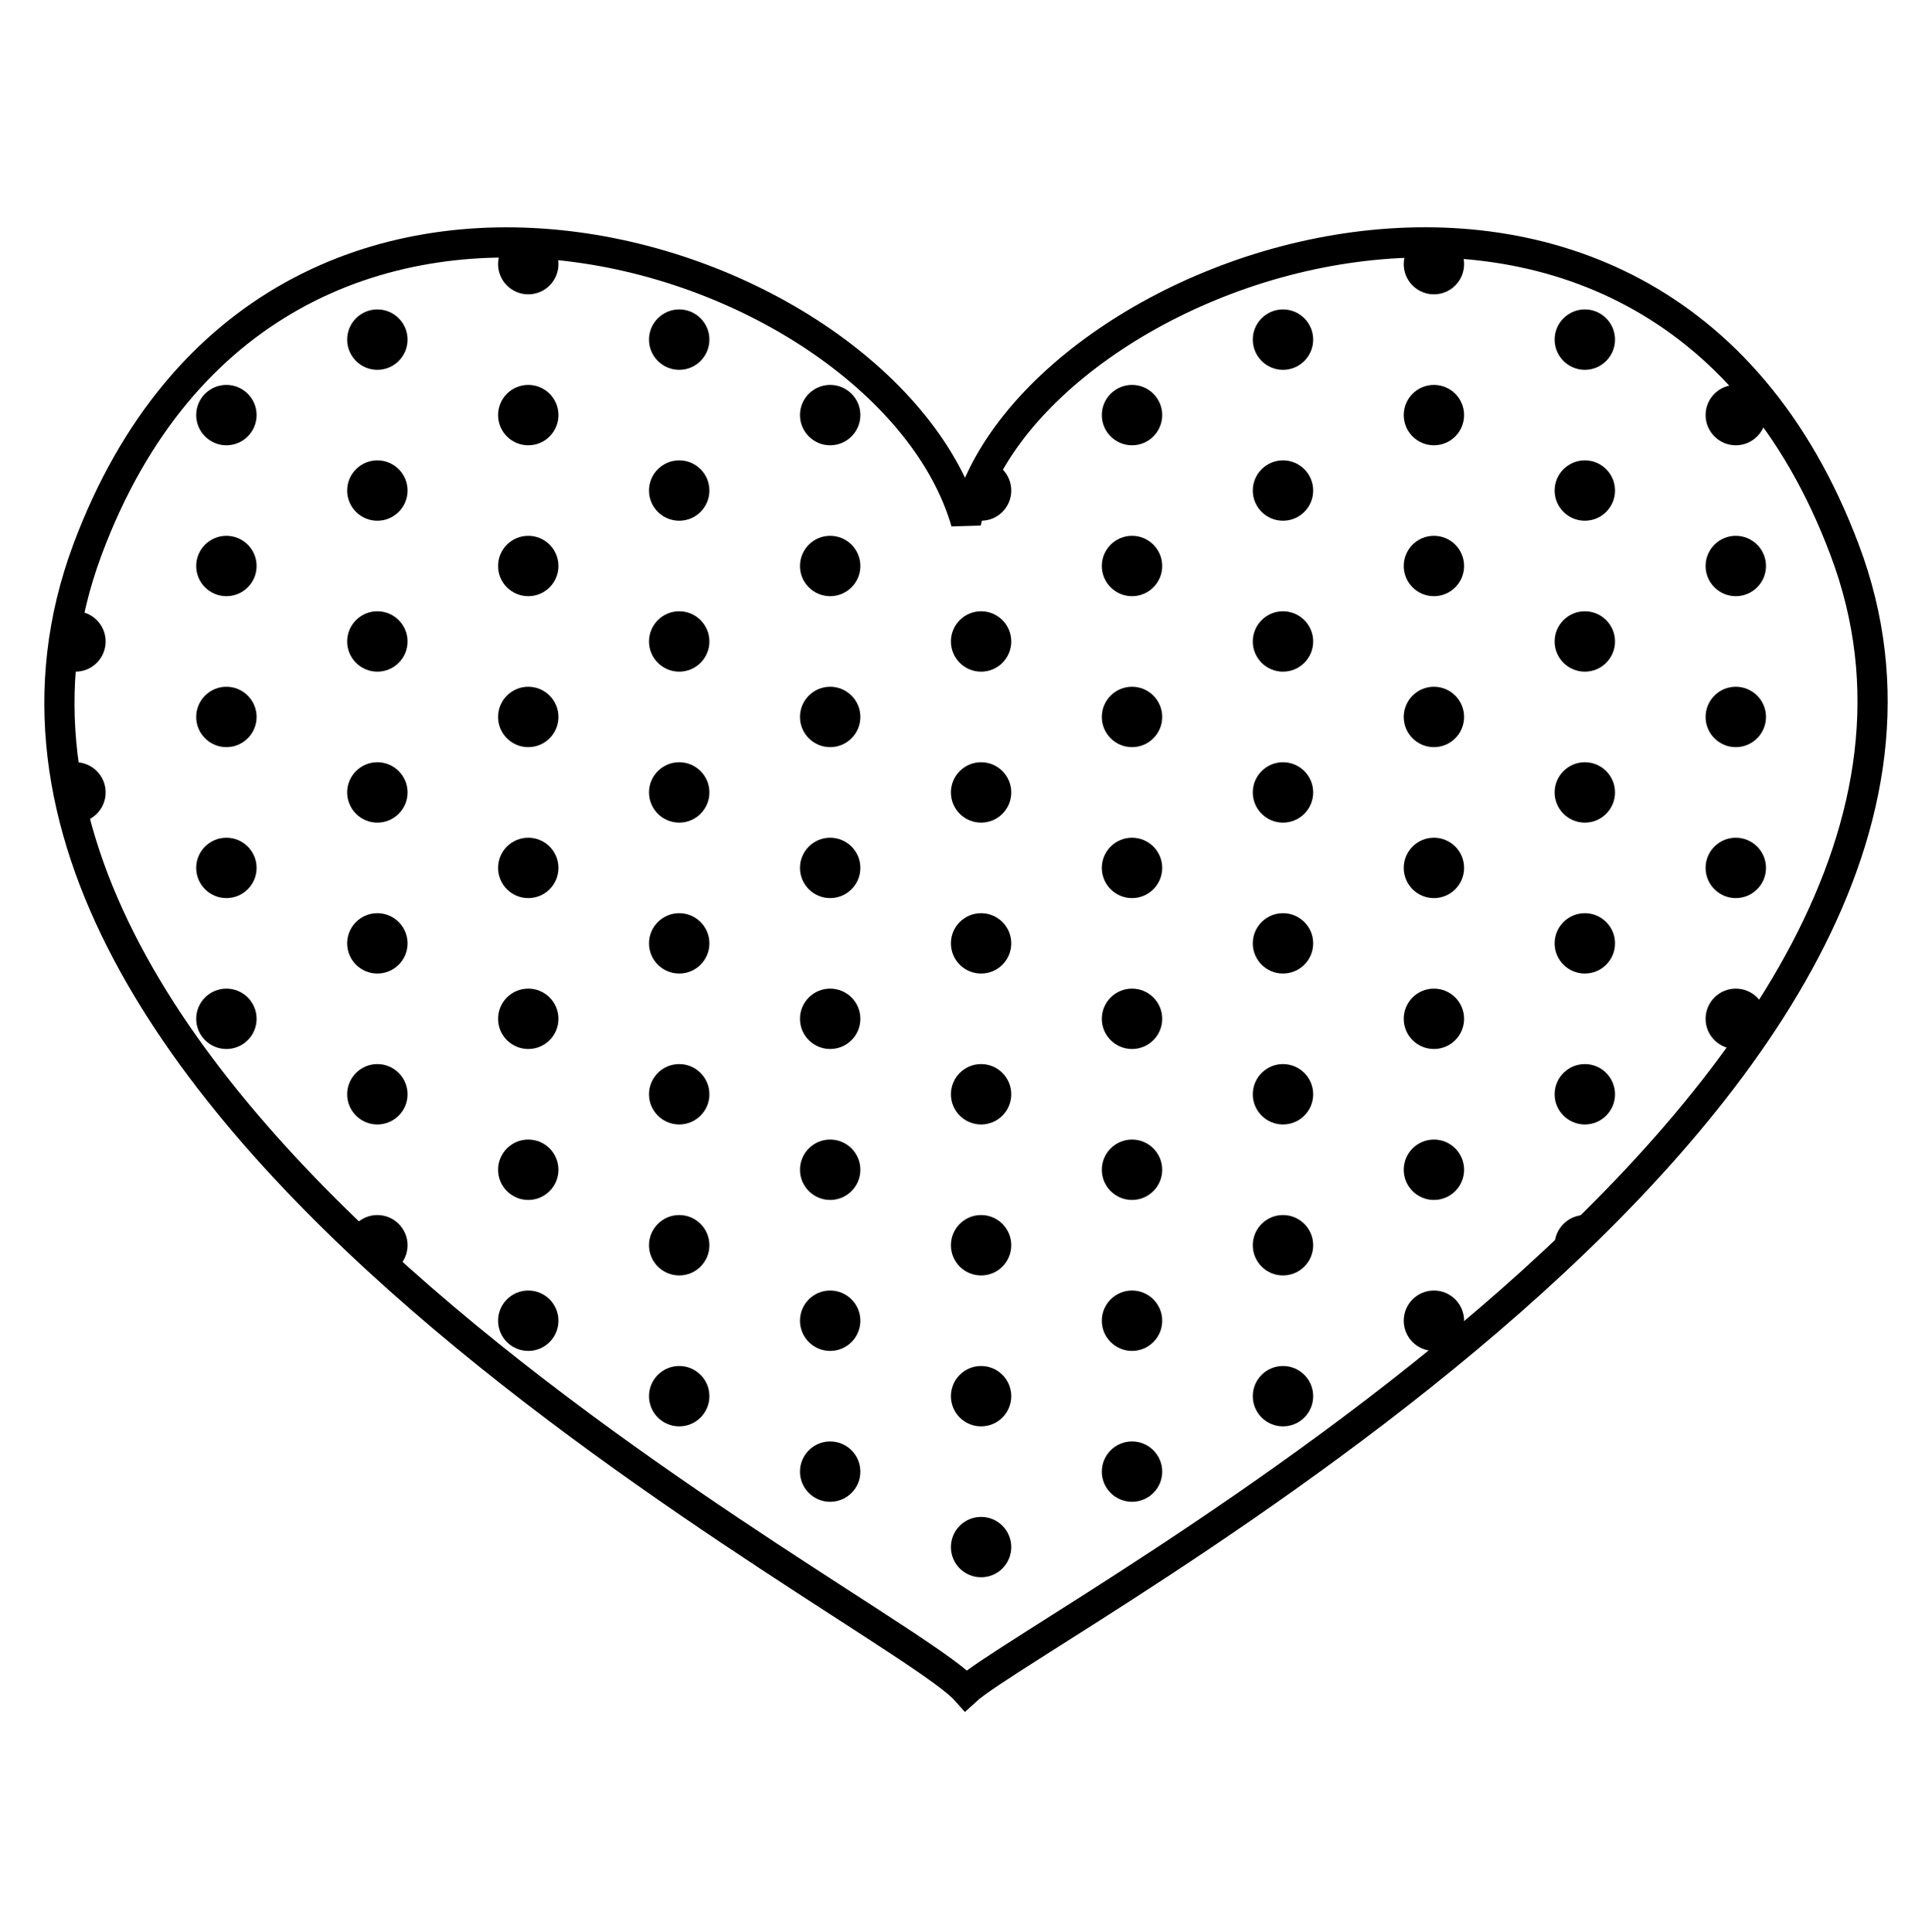
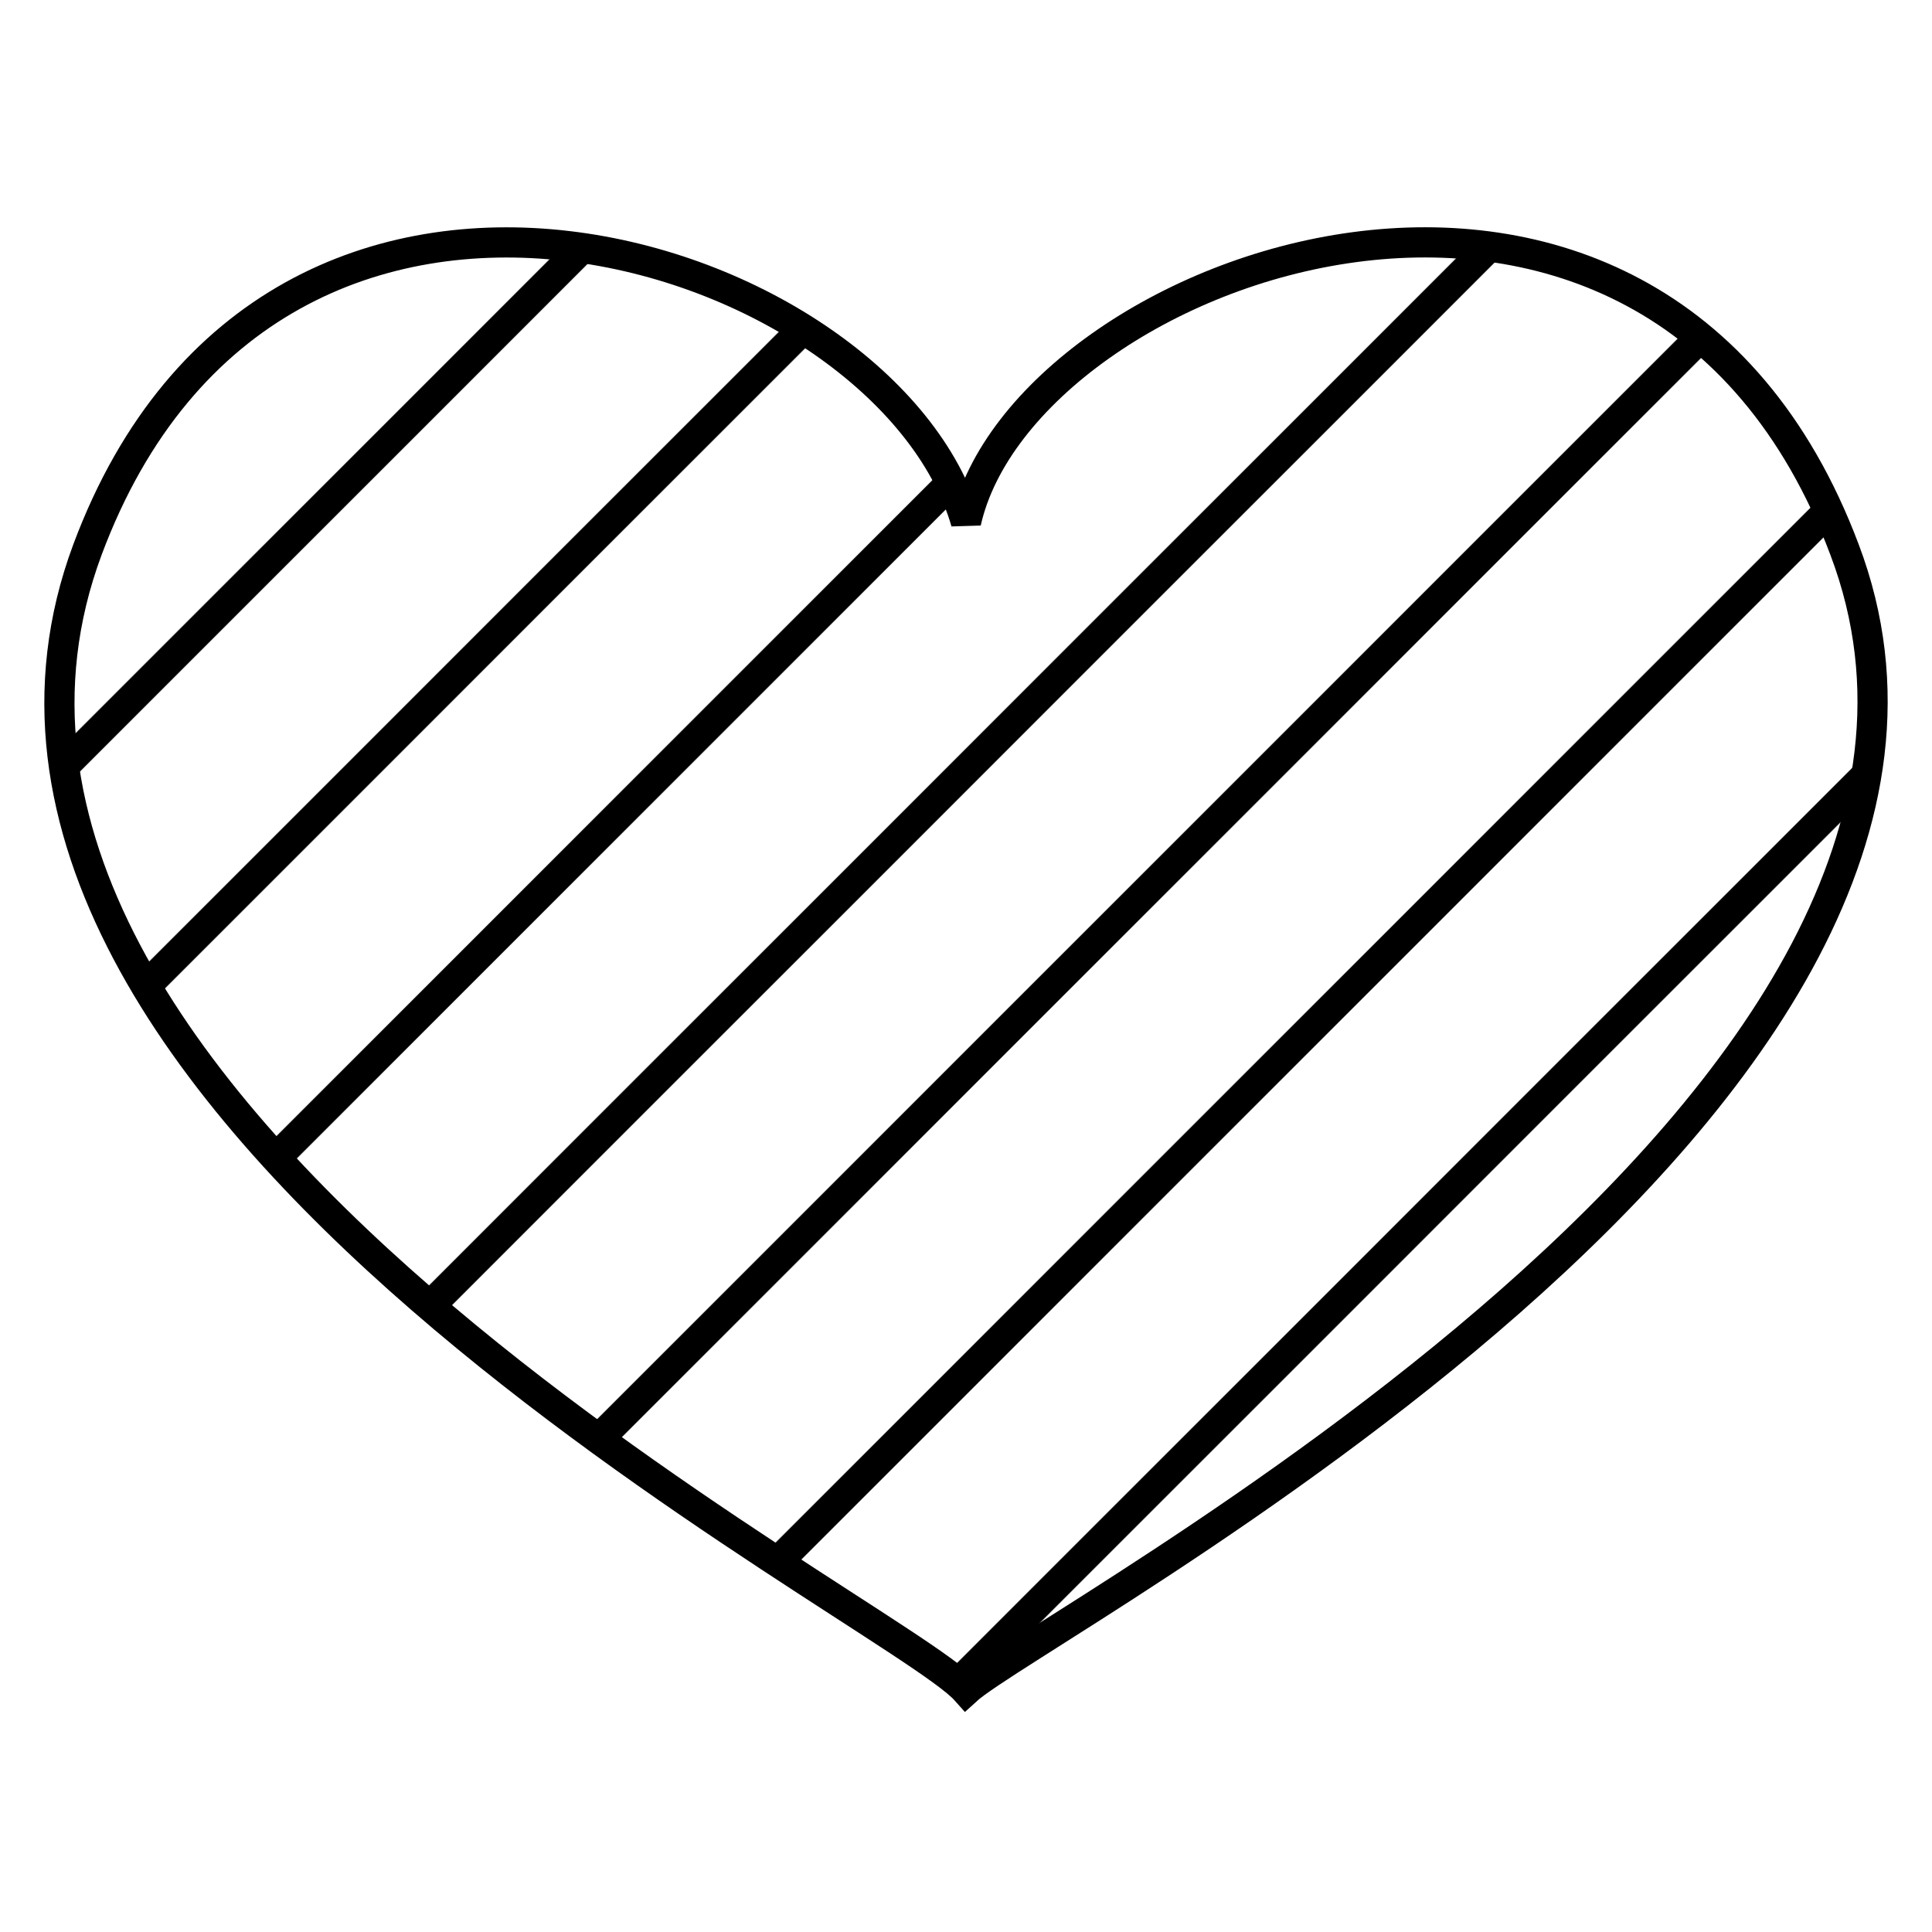
<svg xmlns="http://www.w3.org/2000/svg" xmlns:xlink="http://www.w3.org/1999/xlink" viewBox="0 0 64 64" enable-background="new 0 0 64 64" version="1.1" id="svg37">
  <defs id="defs37">
-     <pattern xlink:href="#Dots" id="pattern50" patternTransform="scale(1)" />
+     <pattern xlink:href="#ForwardLine" id="pattern40" patternTransform="scale(1)" />
    <pattern id="Triangle" width="10" height="10" patternUnits="userSpaceOnUse">
      <polygon points="5,0 10,10 0,10" fill="black" id="polygon1" />
    </pattern>
    <pattern id="LargeCircle" width="10" height="10" patternUnits="userSpaceOnUse">
      <circle cx="5" cy="5" r="5" fill="black" id="circle1" />
    </pattern>
    <pattern id="MediumCircle" width="10" height="10" patternUnits="userSpaceOnUse">
      <circle cx="5" cy="5" r="4" fill="black" id="circle2" />
    </pattern>
    <pattern id="SmallCircle" width="10" height="10" patternUnits="userSpaceOnUse">
      <circle cx="5" cy="5" r="3" fill="black" id="circle3" />
    </pattern>
    <pattern id="TinyCircle" width="10" height="10" patternUnits="userSpaceOnUse">
      <circle cx="5" cy="5" r="2" fill="black" id="circle4" />
    </pattern>
-     <pattern id="Dot" width="10" height="10" patternUnits="userSpaceOnUse" fill="black" style="fill:#000000">
+     <pattern id="Dot" width="10" height="10" patternUnits="userSpaceOnUse" fill="black">
      <circle cx="5" cy="5" r="1" fill="black" id="circle5" />
    </pattern>
-     <pattern id="Dots" width="10" height="10" patternUnits="userSpaceOnUse" fill="black" style="fill:#000000">
+     <pattern id="Dots" width="10" height="10" patternUnits="userSpaceOnUse" fill="black">
      <circle cx="2.5" cy="1.25" r="1" fill="black" id="circle6" />
      <circle cx="2.5" cy="6.25" r="1" fill="black" id="circle7" />
      <circle cx="7.5" cy="3.75" r="1" fill="black" id="circle8" />
      <circle cx="7.5" cy="8.75" r="1" fill="black" id="circle9" />
    </pattern>
    <pattern id="VerticalLine" width="7" height="10" patternUnits="userSpaceOnUse">
      <line x1="2.5" y1="0" x2="2.5" y2="10" stroke-width="1" stroke="black" id="line9" />
    </pattern>
    <pattern id="HorizontalLine" width="10" height="7" patternUnits="userSpaceOnUse">
      <line x1="0" y1="2.5" x2="10" y2="2.5" stroke-width="1" stroke="black" id="line10" />
    </pattern>
    <pattern id="SquarePattern" width="10" height="10" patternUnits="userSpaceOnUse">
      <line x1="2.5" y1="0" x2="2.5" y2="10" stroke-width="1" stroke="black" id="line11" />
      <line x1="0" y1="2.5" x2="10" y2="2.5" stroke-width="1" stroke="black" id="line12" />
      <line x1="7.5" y1="0" x2="7.5" y2="10" stroke-width="1" stroke="black" id="line13" />
      <line x1="0" y1="7.5" x2="10" y2="7.5" stroke-width="1" stroke="black" id="line14" />
    </pattern>
    <pattern id="ForwardLine" width="10" height="10" patternUnits="userSpaceOnUse">
      <line x1="-2.5" y1="10" x2="10" y2="-2.5" stroke-width="1" stroke="black" id="line15" />
      <line x1="5" y1="12.5" x2="12.5" y2="5" stroke-width="1" stroke="black" id="line16" />
    </pattern>
    <pattern id="BackwardLine" width="10" height="10" patternUnits="userSpaceOnUse">
      <line x1="-2.5" y1="0" x2="10" y2="12.5" stroke-width="1" stroke="black" id="line17" />
      <line x1="5" y1="-2.5" x2="12.5" y2="5" stroke-width="1" stroke="black" id="line18" />
    </pattern>
    <pattern id="DiamondPattern" width="10" height="10" patternUnits="userSpaceOnUse">
      <line x1="0" y1="0" x2="10" y2="10" stroke-width="1" stroke="black" id="line19" />
      <line x1="0" y1="10" x2="10" y2="0" stroke-width="1" stroke="black" id="line20" />
    </pattern>
    <pattern id="Dash" width="10" height="10" patternUnits="userSpaceOnUse">
      <line x1="2.5" y1="1" x2="7.5" y2="1" stroke-width="1" stroke="black" id="line21" />
    </pattern>
    <pattern id="Dashes" width="10" height="10" patternUnits="userSpaceOnUse">
      <line x1="0" y1="1" x2="5" y2="1" stroke-width="1" stroke="black" id="line22" />
      <line x1="5" y1="6" x2="10" y2="6" stroke-width="1" stroke="black" id="line23" />
    </pattern>
    <pattern id="DashDot" width="10" height="10" patternUnits="userSpaceOnUse">
      <line x1="0" y1="2.5" x2="5" y2="2.5" stroke-width="1" stroke="black" id="line24" />
      <circle cx="7.5" cy="2.5" r="1" fill="black" id="circle24" />
      <line x1="5" y1="7.5" x2="10" y2="7.5" stroke-width="1" stroke="black" id="line25" />
      <circle cx="2.5" cy="7.5" r="1" fill="black" id="circle25" />
    </pattern>
    <pattern id="AlternateDashes" width="10" height="10" patternUnits="userSpaceOnUse">
      <line x1="0" y1="2.5" x2="5" y2="2.5" stroke-width="1" stroke="black" id="line26" />
      <line x1="7.5" y1="0" x2="7.5" y2="5" stroke-width="1" stroke="black" id="line27" />
      <line x1="5" y1="7.5" x2="10" y2="7.5" stroke-width="1" stroke="black" id="line28" />
      <line x1="2.5" y1="5" x2="2.5" y2="10" stroke-width="1" stroke="black" id="line29" />
    </pattern>
    <pattern id="HorizontalAndForwardLine" width="10" height="10" patternUnits="userSpaceOnUse">
      <line x1="0" y1="2.5" x2="10" y2="2.5" stroke-width="1" stroke="black" id="line30" />
      <line x1="-2.5" y1="10" x2="10" y2="-2.5" stroke-width="1" stroke="black" id="line31" />
      <line x1="5" y1="12.5" x2="12.5" y2="5" stroke-width="1" stroke="black" id="line32" />
    </pattern>
    <pattern id="VerticalAndForwardLine" width="10" height="10" patternUnits="userSpaceOnUse">
      <line x1="2.5" y1="0" x2="2.5" y2="10" stroke-width="1" stroke="black" id="line33" />
      <line x1="-2.5" y1="10" x2="10" y2="-2.5" stroke-width="1" stroke="black" id="line34" />
      <line x1="5" y1="12.5" x2="12.5" y2="5" stroke-width="1" stroke="black" id="line35" />
    </pattern>
    <pattern id="pattern37" width="10" height="10" patternUnits="userSpaceOnUse" stroke="">
      <line x1="-2.5" y1="0" x2="10" y2="12.5" stroke-width="1" stroke="black" id="line36" />
      <line x1="5" y1="-2.5" x2="12.5" y2="5" stroke-width="1" stroke="black" id="line37" />
    </pattern>
    <pattern id="PolyLine" width="10" height="10" patternUnits="userSpaceOnUse">
      <polyline points="0,0 0,2 2,2 2,4 4,4 4,6 6,6 6,8" stroke-width="1" stroke="black" id="polyline37" />
    </pattern>
    <pattern id="Or" xlink:href="#Dots" stroke="black" />
    <pattern id="Vert" xlink:href="#BackwardLine" stroke="black" />
    <pattern id="Argent" xlink:href="#Empty" stroke="black" />
    <pattern id="Azure" xlink:href="#HorizontalLine" stroke="black" />
    <pattern id="Gules" xlink:href="#VerticalLine" stroke="black" />
    <pattern id="Sable" xlink:href="#SquarePattern" stroke="black" />
    <pattern id="Purpure" xlink:href="#ForwardLine" stroke="black" />
    <pattern id="Cendree" xlink:href="#AlternateDashes" />
    <pattern id="Sanguine" xlink:href="#HorizontalAndForwardLine" />
    <pattern id="Brunatre" xlink:href="#VerticalAndForwardLine" fill="black" />
    <pattern id="Celeste" xlink:href="#DashDot" />
    <pattern id="Murrey" xlink:href="#DiamondPattern" />
    <line id="Dashed" stroke-dasharray="5, 5" x1="10" y1="10" x2="190" y2="10" />
    <line id="LooselyDashed" stroke-dasharray="5, 10" x1="10" y1="30" x2="190" y2="30" />
    <line id="LonglyDashed" stroke-dasharray="10, 5" x1="10" y1="50" x2="190" y2="50" />
    <line id="CloselyDashed" stroke-dasharray="5, 1" x1="10" y1="70" x2="190" y2="70" />
    <line id="Dotted" stroke-dasharray="1, 5" x1="10" y1="90" x2="190" y2="90" />
    <line id="LongShortDashed" stroke-dasharray="15, 10, 5, 10" x1="10" y1="150" x2="190" y2="150" />
    <line id="DashDotted" stroke-dasharray="5, 5, 1, 5" x1="10" y1="190" x2="190" y2="190" />
  </defs>
-   <path stroke="black" fill="url(#VerticalAndForwardLine)" d="m61.1 18.2c-6.4-17-27.2-9.4-29.1-.9-2.6-9-22.9-15.7-29.1.9-6.9 18.5 26.7 35.1 29.1 37.8 2.4-2.2 36-19.6 29.1-37.8" id="path37" style="fill:url(#pattern50);fill-opacity:1" />
+   <path stroke="black" fill="url(#VerticalAndForwardLine)" d="m61.1 18.2c-6.4-17-27.2-9.4-29.1-.9-2.6-9-22.9-15.7-29.1.9-6.9 18.5 26.7 35.1 29.1 37.8 2.4-2.2 36-19.6 29.1-37.8" id="path37" style="fill:url(#pattern40);fill-opacity:1" />
</svg>
